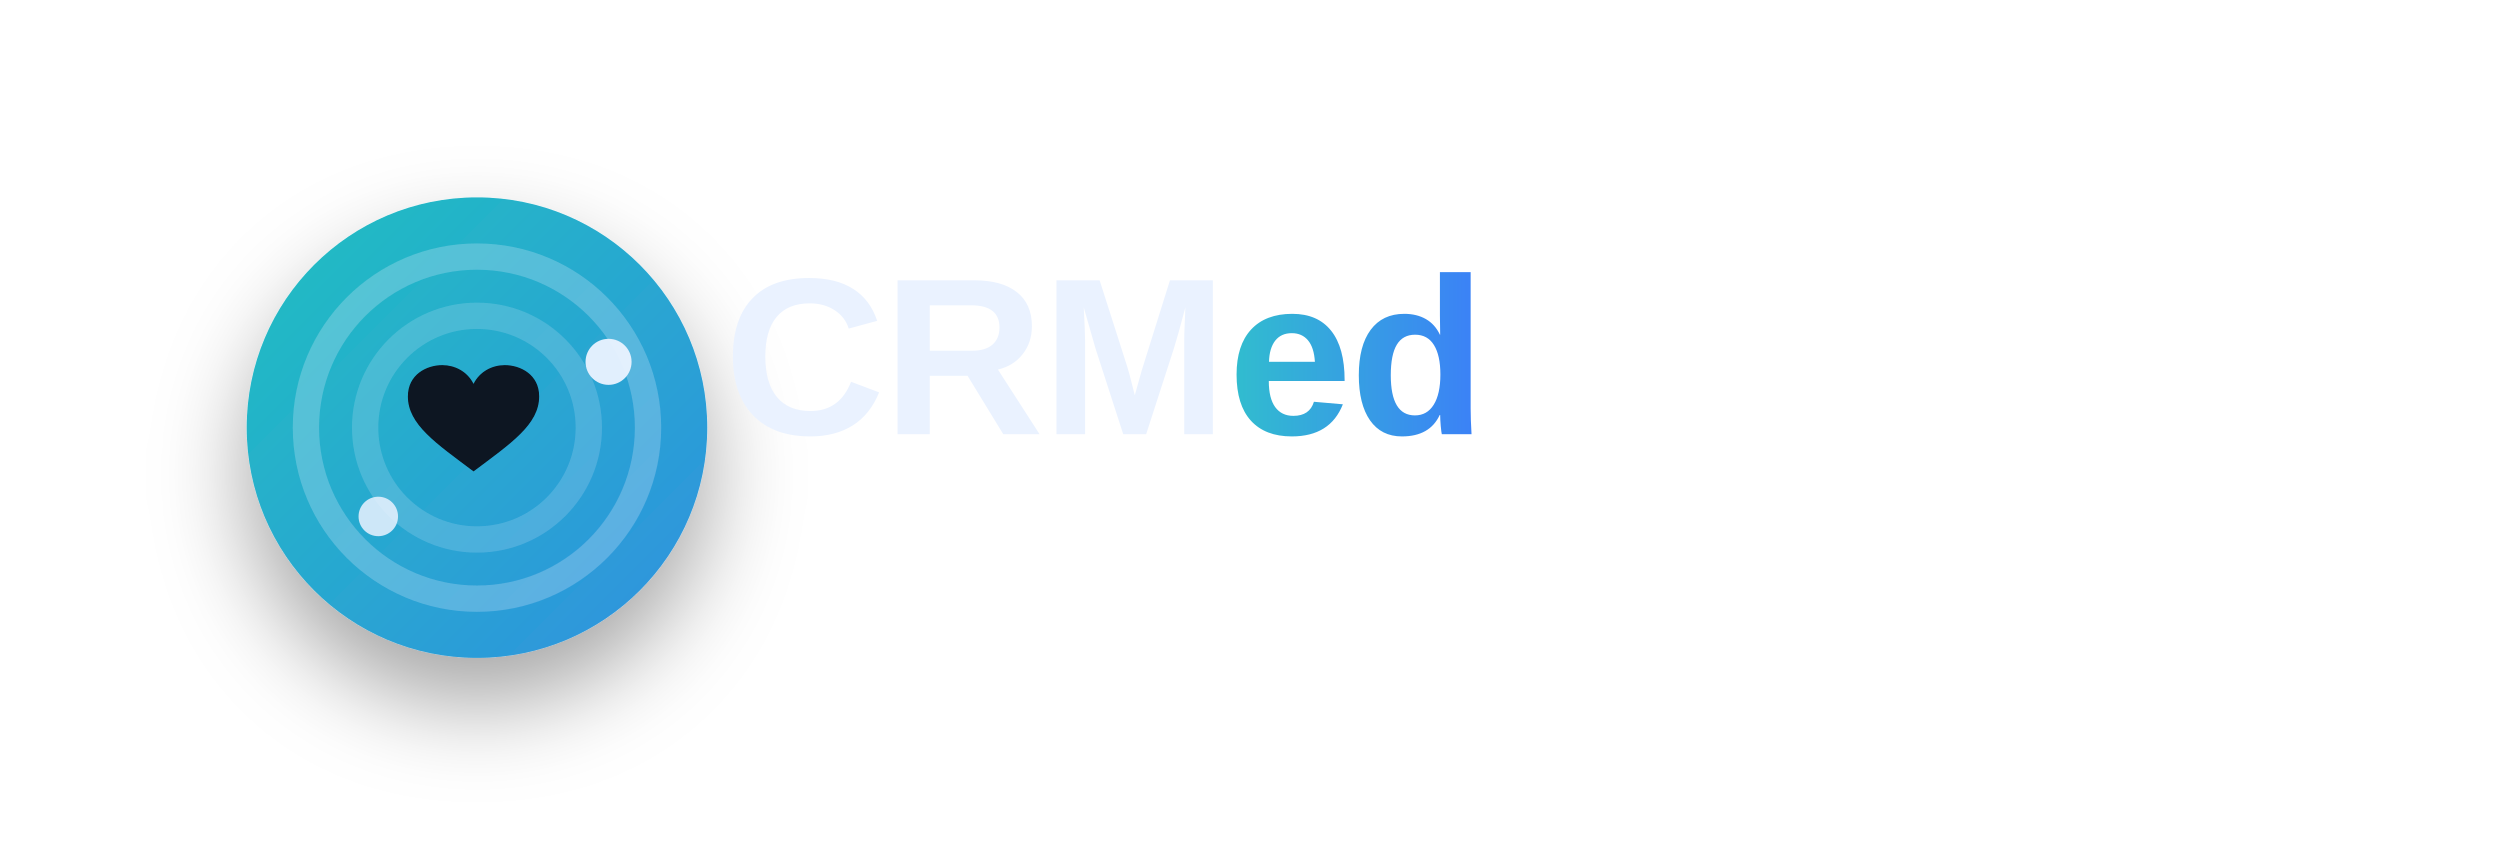
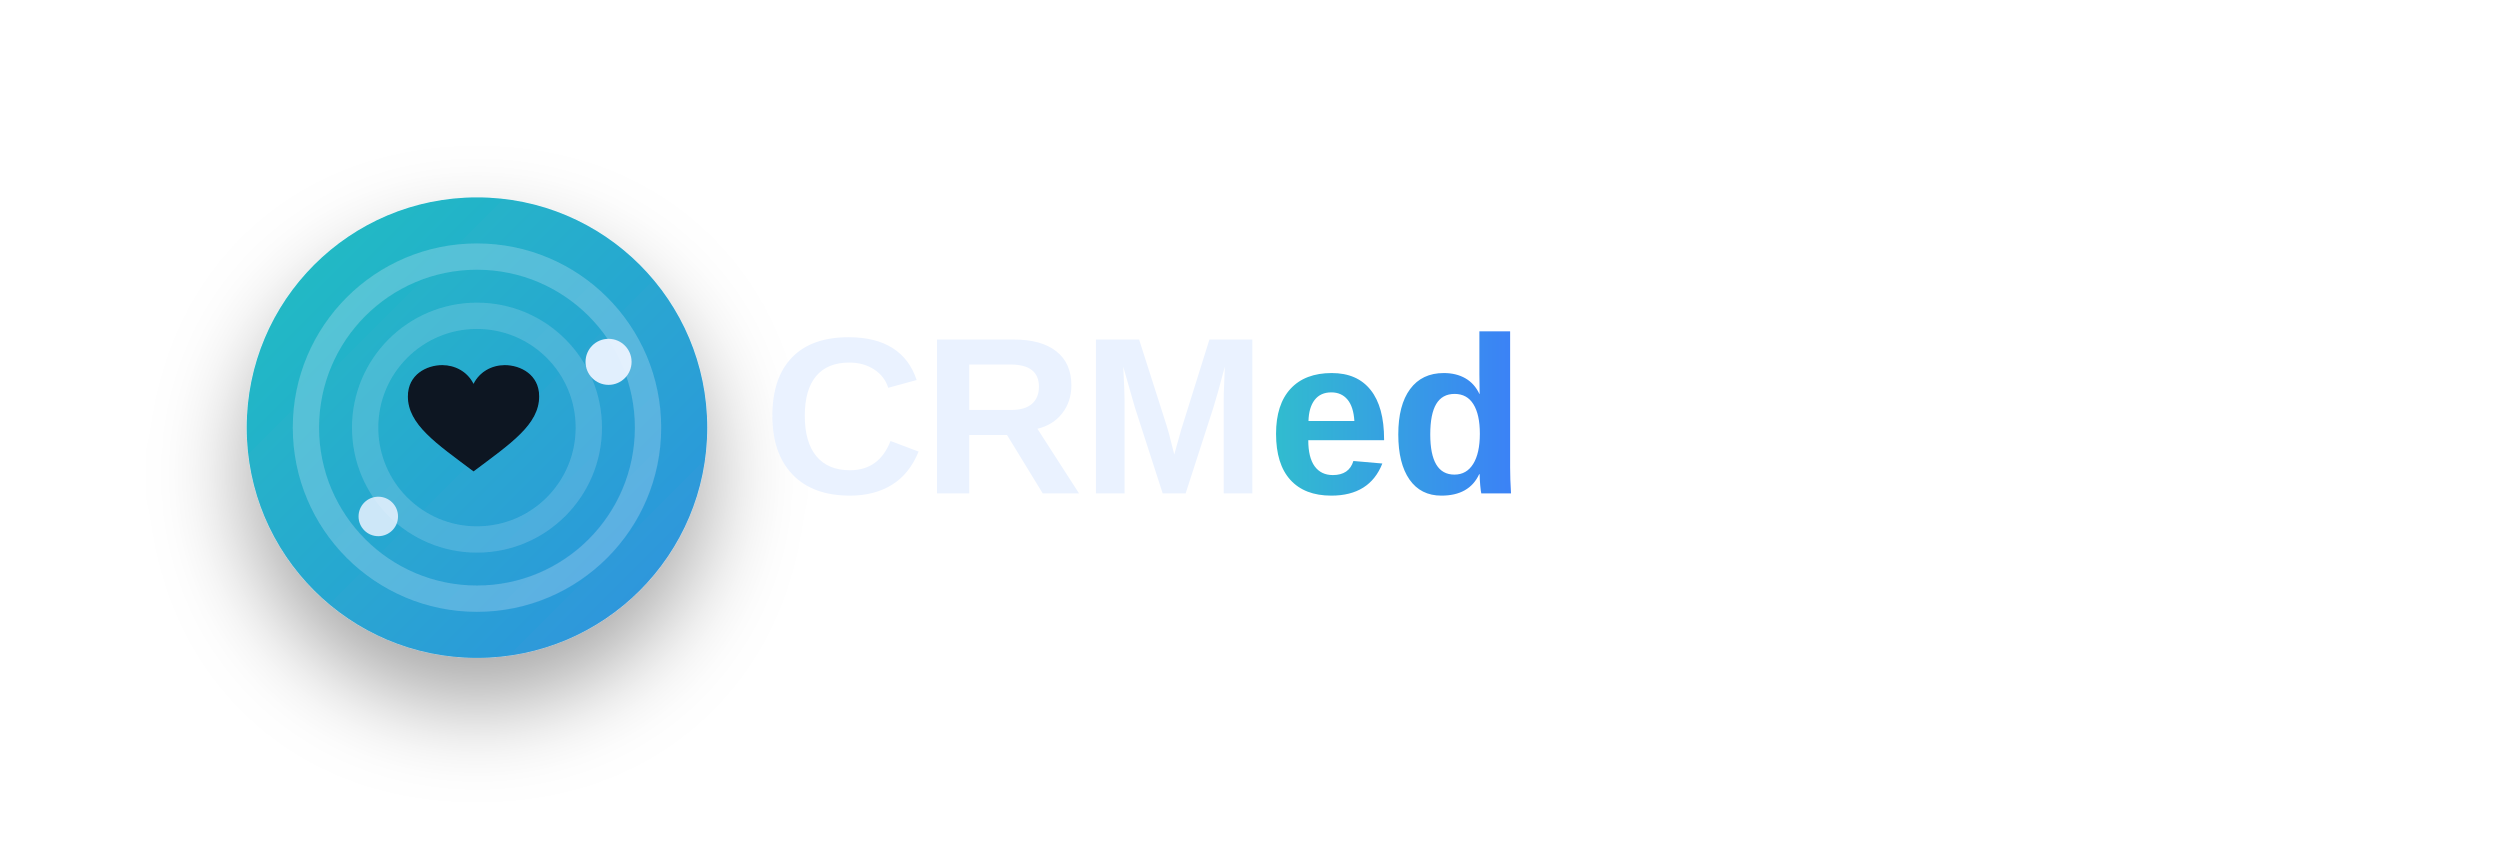
<svg xmlns="http://www.w3.org/2000/svg" width="760" height="260" viewBox="0 0 760 260" role="img" aria-label="CRMed Logo Dark - Plus Jakarta Sans">
  <defs>
    <linearGradient id="crmGrad" x1="0" y1="0" x2="1" y2="1">
      <stop offset="0%" stop-color="#20C0C0" />
      <stop offset="100%" stop-color="#3090E0" />
    </linearGradient>
    <linearGradient id="edGrad" x1="0" y1="0" x2="1" y2="0">
      <stop offset="0%" stop-color="#2DD4BF" />
      <stop offset="55%" stop-color="#2DD4BF" />
      <stop offset="100%" stop-color="#3B82F6" />
    </linearGradient>
    <filter id="softShadow" x="-40%" y="-40%" width="180%" height="180%">
      <feDropShadow dx="0" dy="14" stdDeviation="14" flood-color="#000" flood-opacity="0.35" />
    </filter>
    <path id="heart" d="       M 0 10       C 0 3 6 0 11 0       C 15 0 19 2 21 6       C 23 2 27 0 31 0       C 36 0 42 3 42 10       C 42 19 33 25 21 34       C 9 25 0 19 0 10       Z" />
    <style>
      .brand {
        font-family: "Plus Jakarta Sans", system-ui, -apple-system, "Segoe UI", Arial, sans-serif;
        font-weight: 800;
        letter-spacing: -0.8px;
      }
    </style>
  </defs>
  <g transform="translate(70,55)" filter="url(#softShadow)">
    <circle cx="75" cy="75" r="70" fill="url(#crmGrad)" />
    <circle cx="75" cy="75" r="52" fill="none" stroke="#EAF2FF" stroke-opacity="0.25" stroke-width="8" />
    <circle cx="75" cy="75" r="34" fill="none" stroke="#EAF2FF" stroke-opacity="0.18" stroke-width="8" />
    <circle cx="115" cy="55" r="7" fill="#EAF2FF" opacity="0.95" />
    <circle cx="45" cy="102" r="6" fill="#EAF2FF" opacity="0.85" />
    <g transform="translate(54,56) scale(0.95)">
      <use href="#heart" fill="#0B1220" />
    </g>
  </g>
-   <g transform="translate(220,132)">
-     <text x="0" y="0" class="brand" font-size="68" fill="#EAF2FF">
+   <g transform="translate(232,150)">
+     <text x="0" y="0" text-anchor="start" class="brand" font-size="68" fill="#EAF2FF">
      CRM<tspan fill="url(#edGrad)">ed</tspan>
    </text>
  </g>
</svg>
